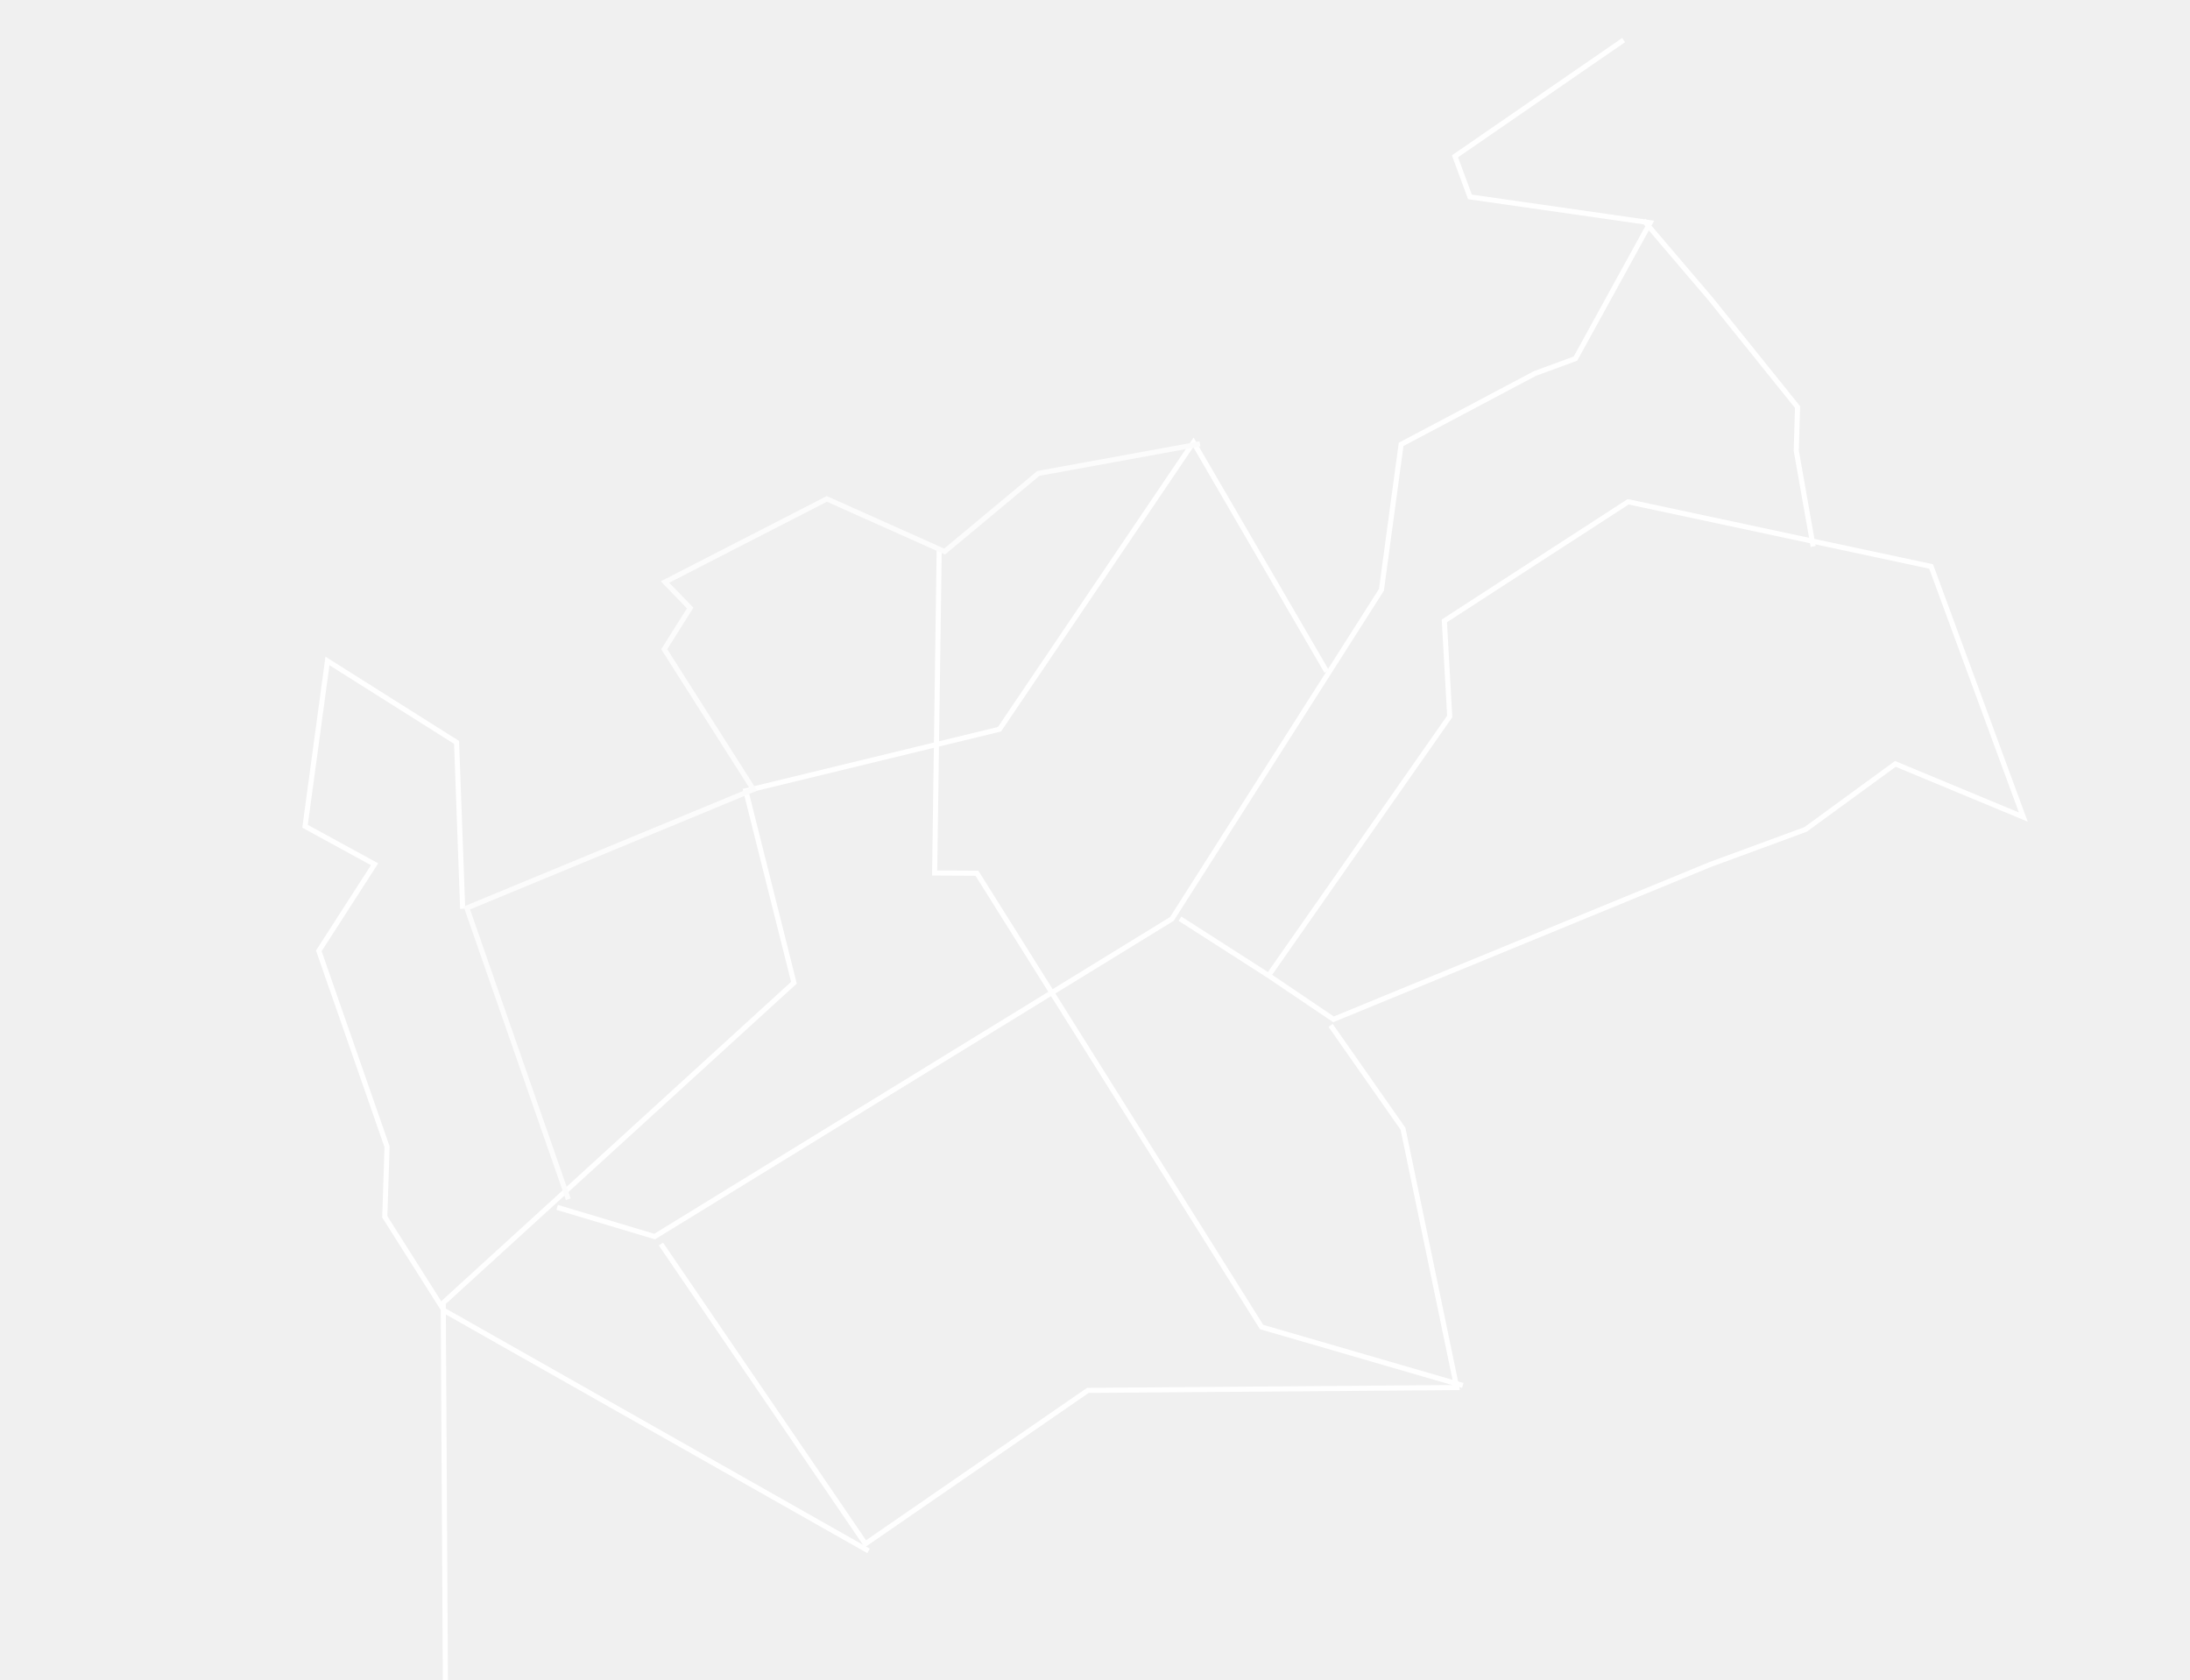
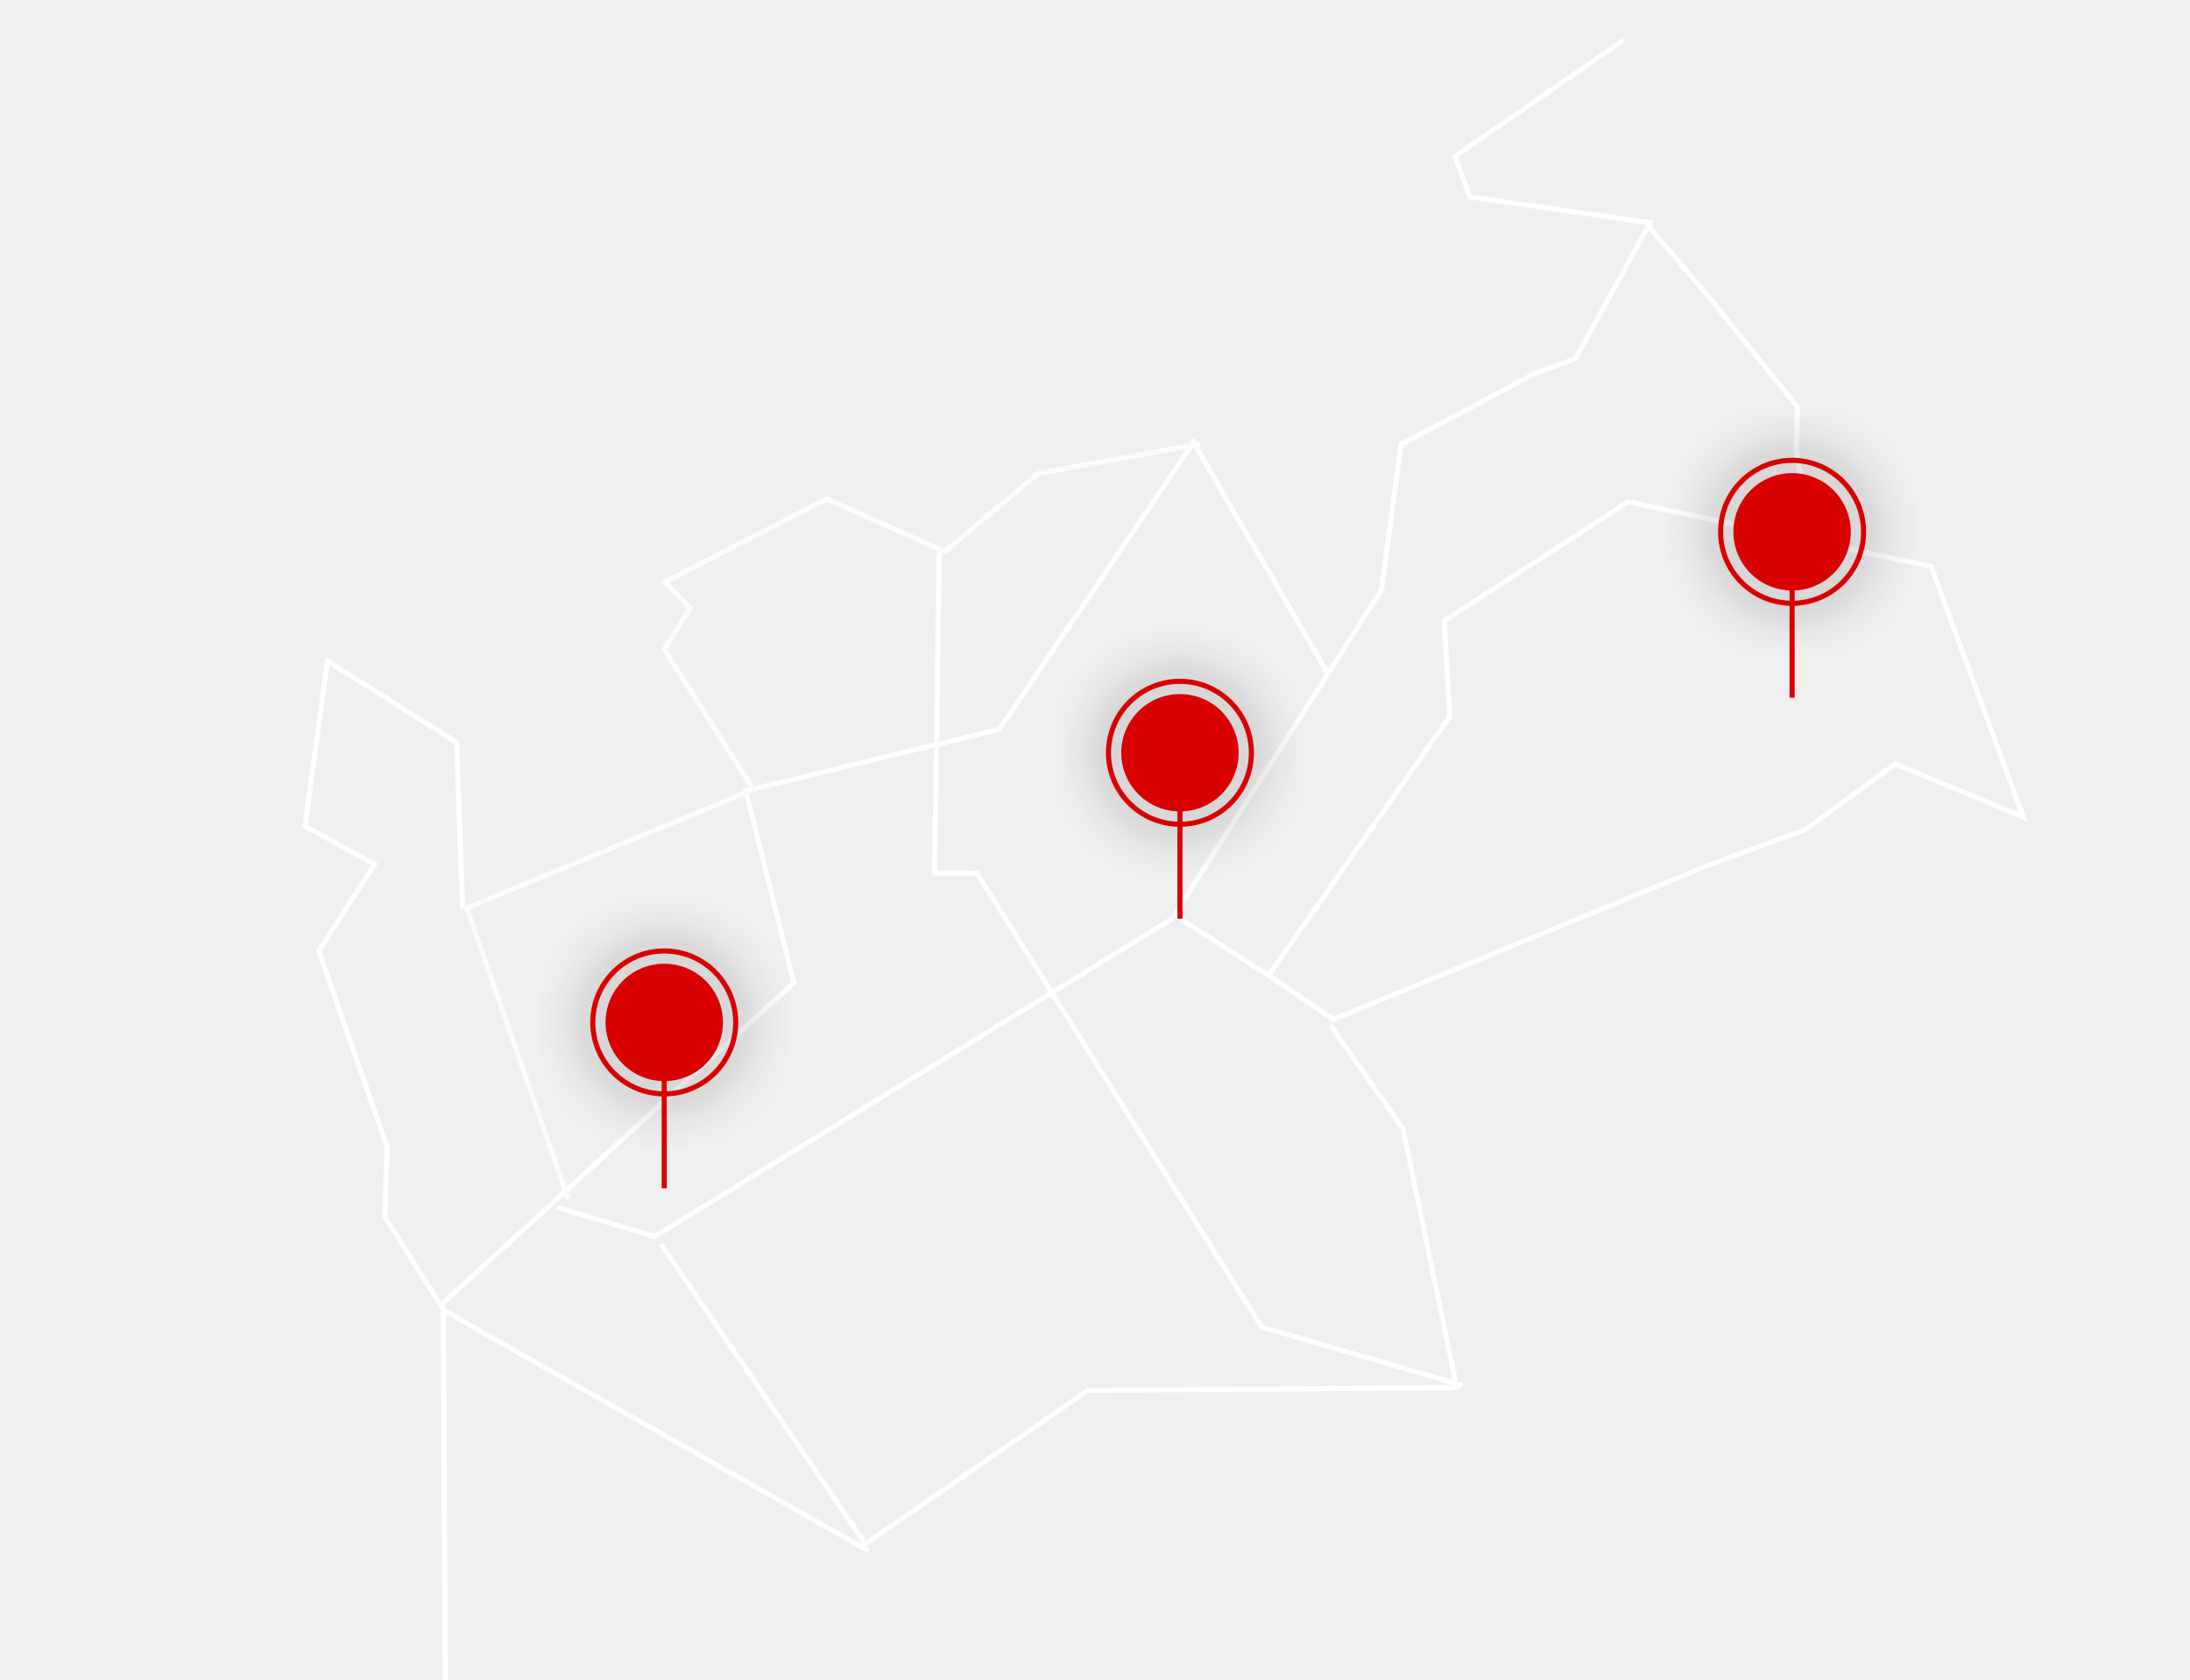
- <svg xmlns="http://www.w3.org/2000/svg" width="429" height="329" viewBox="0 0 429 329" fill="none">
-   <path d="M355.184 107.059L351.872 88.292L352.123 79.754L335.059 58.534L321.97 43.173" stroke="white" />
-   <path d="M170.143 303.84L86.993 256.744L75.375 238.386L75.822 224.669L62.453 186.286L73.374 169.313L59.755 161.873L64.146 129.487L89.437 145.441L90.634 178.041" stroke="white" />
-   <path d="M286.545 271.425L247.131 259.975L191.371 171.074L183.09 171.031L183.983 107.483" stroke="white" />
-   <path d="M87.474 369.779L86.827 255.232L155.523 192.524L146.092 154.931L195.791 142.862L233.782 86.656L259.882 131.546" stroke="white" />
-   <path d="M109.145 236.537L128.236 242.254L229.564 180.025L270.611 115.553L274.462 87.062L300.673 73.172L308.622 70.248L323.25 43.631L287.944 38.571L285.019 30.622L318.05 7.853" stroke="white" />
-   <path d="M231.139 179.976L248.505 191.106M248.505 191.106L283.985 140.361L282.935 121.636L318.944 98.302L378.286 110.977L396.348 160.072L371.28 149.653L353.706 162.489L335.003 169.37L261.222 199.699L248.505 191.106Z" stroke="white" />
-   <path d="M111.322 234.943L91.45 177.886L147.581 154.665L130.115 127.186L135.202 119.122L130.268 114.023L161.969 97.738L185.039 108.057L203.395 92.749L235.068 86.962" stroke="#FCFCFC" />
-   <path d="M129.468 243.714L169.525 302.451L213.102 272.393L285.365 271.836L274.832 221.131L260.654 200.885" stroke="white" />
+ <svg xmlns="http://www.w3.org/2000/svg" width="429" height="329" viewBox="0 0 429 329" fill="none" version="1.1" id="svg18">
+   <defs id="defs22">
+     <filter style="color-interpolation-filters:sRGB" id="filter0_d" x="0" y="0" width="49" height="49" filterUnits="userSpaceOnUse">
+       <feFlood flood-opacity="0" result="BackgroundImageFix" id="feFlood10" />
+       <feColorMatrix in="SourceAlpha" type="matrix" values="0 0 0 0 0 0 0 0 0 0 0 0 0 0 0 0 0 0 127 0" id="feColorMatrix12" />
+       <feOffset id="feOffset14" />
+       <feGaussianBlur stdDeviation="5" id="feGaussianBlur16" />
+       <feColorMatrix type="matrix" values="0 0 0 0 0 0 0 0 0 0 0 0 0 0 0 0 0 0 1 0" id="feColorMatrix18" />
+       <feBlend mode="normal" in2="BackgroundImageFix" result="effect1_dropShadow" id="feBlend20" />
+       <feBlend mode="normal" in="SourceGraphic" in2="effect1_dropShadow" result="shape" id="feBlend22" />
+     </filter>
+     <filter style="color-interpolation-filters:sRGB" id="filter0_d-3" x="0" y="0" width="49" height="49" filterUnits="userSpaceOnUse">
+       <feFlood flood-opacity="0" result="BackgroundImageFix" id="feFlood10-6" />
+       <feColorMatrix in="SourceAlpha" type="matrix" values="0 0 0 0 0 0 0 0 0 0 0 0 0 0 0 0 0 0 127 0" id="feColorMatrix12-7" />
+       <feOffset id="feOffset14-5" />
+       <feGaussianBlur stdDeviation="5" id="feGaussianBlur16-3" />
+       <feColorMatrix type="matrix" values="0 0 0 0 0 0 0 0 0 0 0 0 0 0 0 0 0 0 1 0" id="feColorMatrix18-5" />
+       <feBlend mode="normal" in2="BackgroundImageFix" result="effect1_dropShadow" id="feBlend20-6" />
+       <feBlend mode="normal" in="SourceGraphic" in2="effect1_dropShadow" result="shape" id="feBlend22-2" />
+     </filter>
+     <filter style="color-interpolation-filters:sRGB" id="filter0_d-3-3" x="0" y="0" width="49" height="49" filterUnits="userSpaceOnUse">
+       <feFlood flood-opacity="0" result="BackgroundImageFix" id="feFlood10-6-6" />
+       <feColorMatrix in="SourceAlpha" type="matrix" values="0 0 0 0 0 0 0 0 0 0 0 0 0 0 0 0 0 0 127 0" id="feColorMatrix12-7-0" />
+       <feOffset id="feOffset14-5-6" />
+       <feGaussianBlur stdDeviation="5" id="feGaussianBlur16-3-2" />
+       <feColorMatrix type="matrix" values="0 0 0 0 0 0 0 0 0 0 0 0 0 0 0 0 0 0 1 0" id="feColorMatrix18-5-6" />
+       <feBlend mode="normal" in2="BackgroundImageFix" result="effect1_dropShadow" id="feBlend20-6-1" />
+       <feBlend mode="normal" in="SourceGraphic" in2="effect1_dropShadow" result="shape" id="feBlend22-2-8" />
+     </filter>
+   </defs>
+   <path d="M355.184 107.059L351.872 88.292L352.123 79.754L335.059 58.534L321.97 43.173" stroke="white" id="path2" />
+   <path d="M170.143 303.84L86.993 256.744L75.375 238.386L75.822 224.669L62.453 186.286L73.374 169.313L59.755 161.873L64.146 129.487L89.437 145.441L90.634 178.041" stroke="white" id="path4" />
+   <path d="M286.545 271.425L247.131 259.975L191.371 171.074L183.09 171.031L183.983 107.483" stroke="white" id="path6" />
+   <path d="M87.474 369.779L86.827 255.232L155.523 192.524L146.092 154.931L195.791 142.862L233.782 86.656L259.882 131.546" stroke="white" id="path8" />
+   <path d="M109.145 236.537L128.236 242.254L229.564 180.025L270.611 115.553L274.462 87.062L300.673 73.172L308.622 70.248L323.25 43.631L287.944 38.571L285.019 30.622L318.05 7.853" stroke="white" id="path10" />
+   <path d="M231.139 179.976L248.505 191.106M248.505 191.106L283.985 140.361L282.935 121.636L318.944 98.302L378.286 110.977L396.348 160.072L371.28 149.653L353.706 162.489L335.003 169.37L261.222 199.699L248.505 191.106Z" stroke="white" id="path12" />
+   <path d="M111.322 234.943L91.45 177.886L147.581 154.665L130.115 127.186L135.202 119.122L130.268 114.023L161.969 97.738L185.039 108.057L203.395 92.749L235.068 86.962" stroke="#FCFCFC" id="path14" />
+   <path d="M129.468 243.714L169.525 302.451L213.102 272.393L285.365 271.836L274.832 221.131L260.654 200.885" stroke="white" id="path16" />
+   <g id="g879" transform="translate(326.5519,79.69093)">
+     <g style="filter:url(#filter0_d)" id="g6">
+       <circle style="stroke:#d80000" id="circle4" r="14" cy="24.5" cx="24.5" />
+     </g>
+     <g id="g840">
+       <circle style="fill:#d80000" cx="24.5" cy="24.5" r="11.5" id="circle2" />
+       <line style="stroke:#d80000" x1="24.5" y1="35" x2="24.5" y2="57" id="line8" />
+     </g>
+   </g>
+   <g id="g879-9" transform="translate(206.639,122.976)">
+     <g style="filter:url(#filter0_d-3)" id="g6-1">
+       <circle style="stroke:#d80000" id="circle4-2" r="14" cy="24.5" cx="24.5" />
+     </g>
+     <g id="g840-7">
+       <circle style="fill:#d80000" cx="24.5" cy="24.5" r="11.5" id="circle2-0" />
+       <line style="stroke:#d80000" x1="24.5" y1="35" x2="24.5" y2="57" id="line8-9" />
+     </g>
+   </g>
+   <g id="g879-9-7" transform="translate(105.6196,175.802)">
+     <g style="filter:url(#filter0_d-3-3)" id="g6-1-9">
+       <circle style="stroke:#d80000" id="circle4-2-2" r="14" cy="24.5" cx="24.5" />
+     </g>
+     <g id="g840-7-0">
+       <circle style="fill:#d80000" cx="24.5" cy="24.5" r="11.5" id="circle2-0-2" />
+       <line style="stroke:#d80000" x1="24.5" y1="35" x2="24.5" y2="57" id="line8-9-3" />
+     </g>
+   </g>
</svg>
